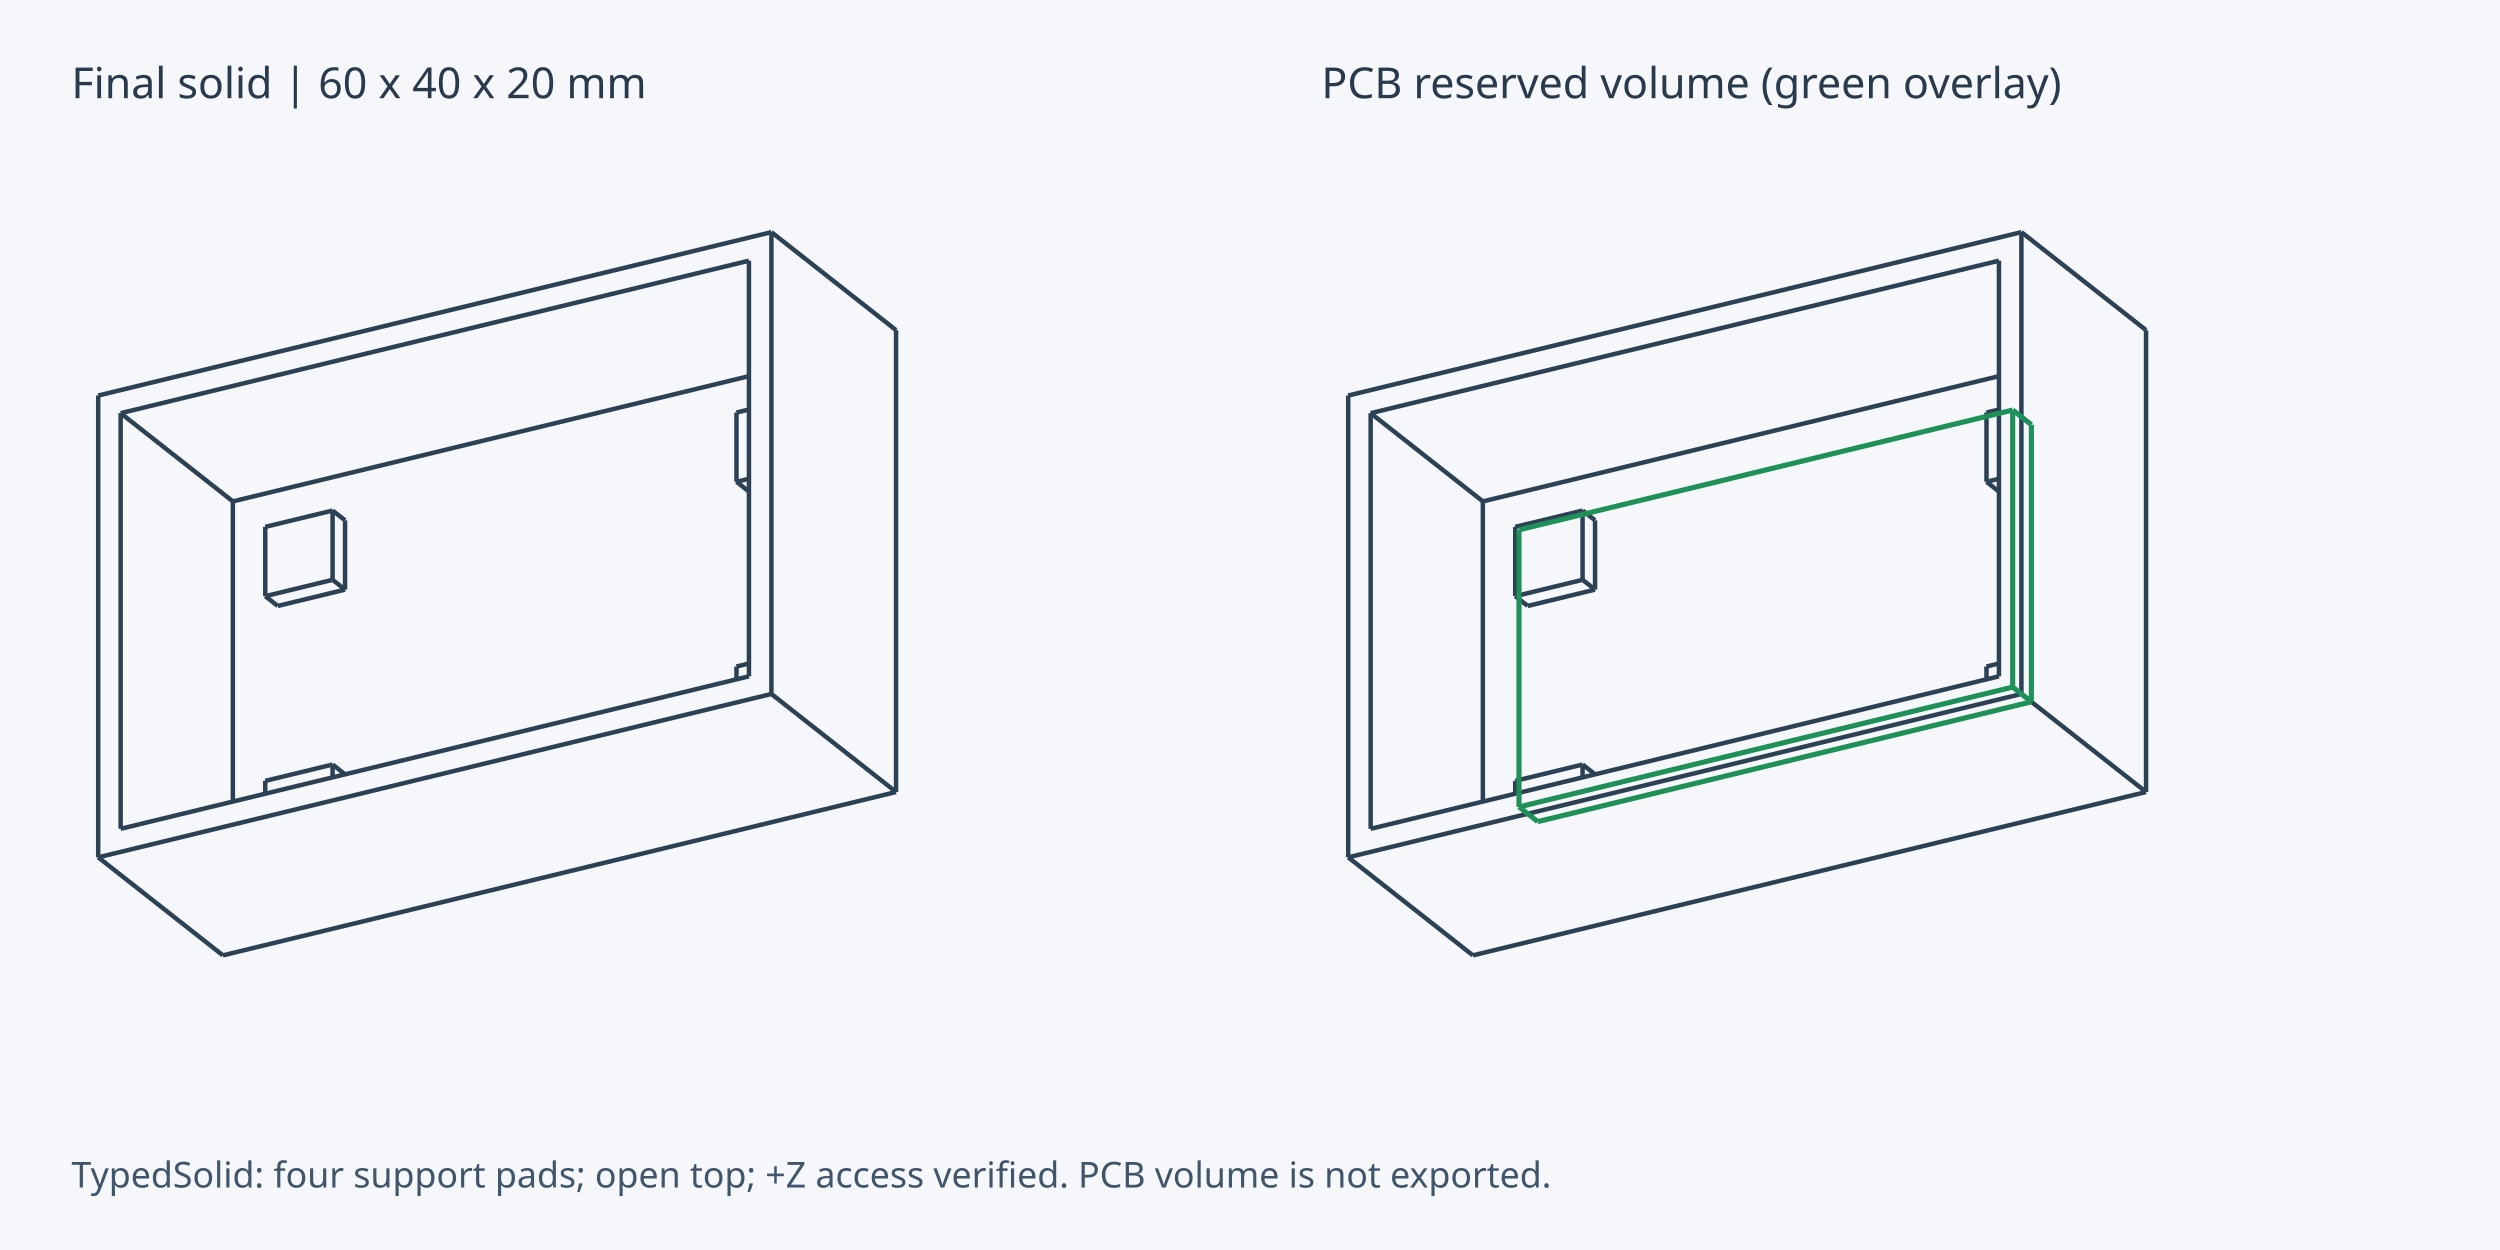
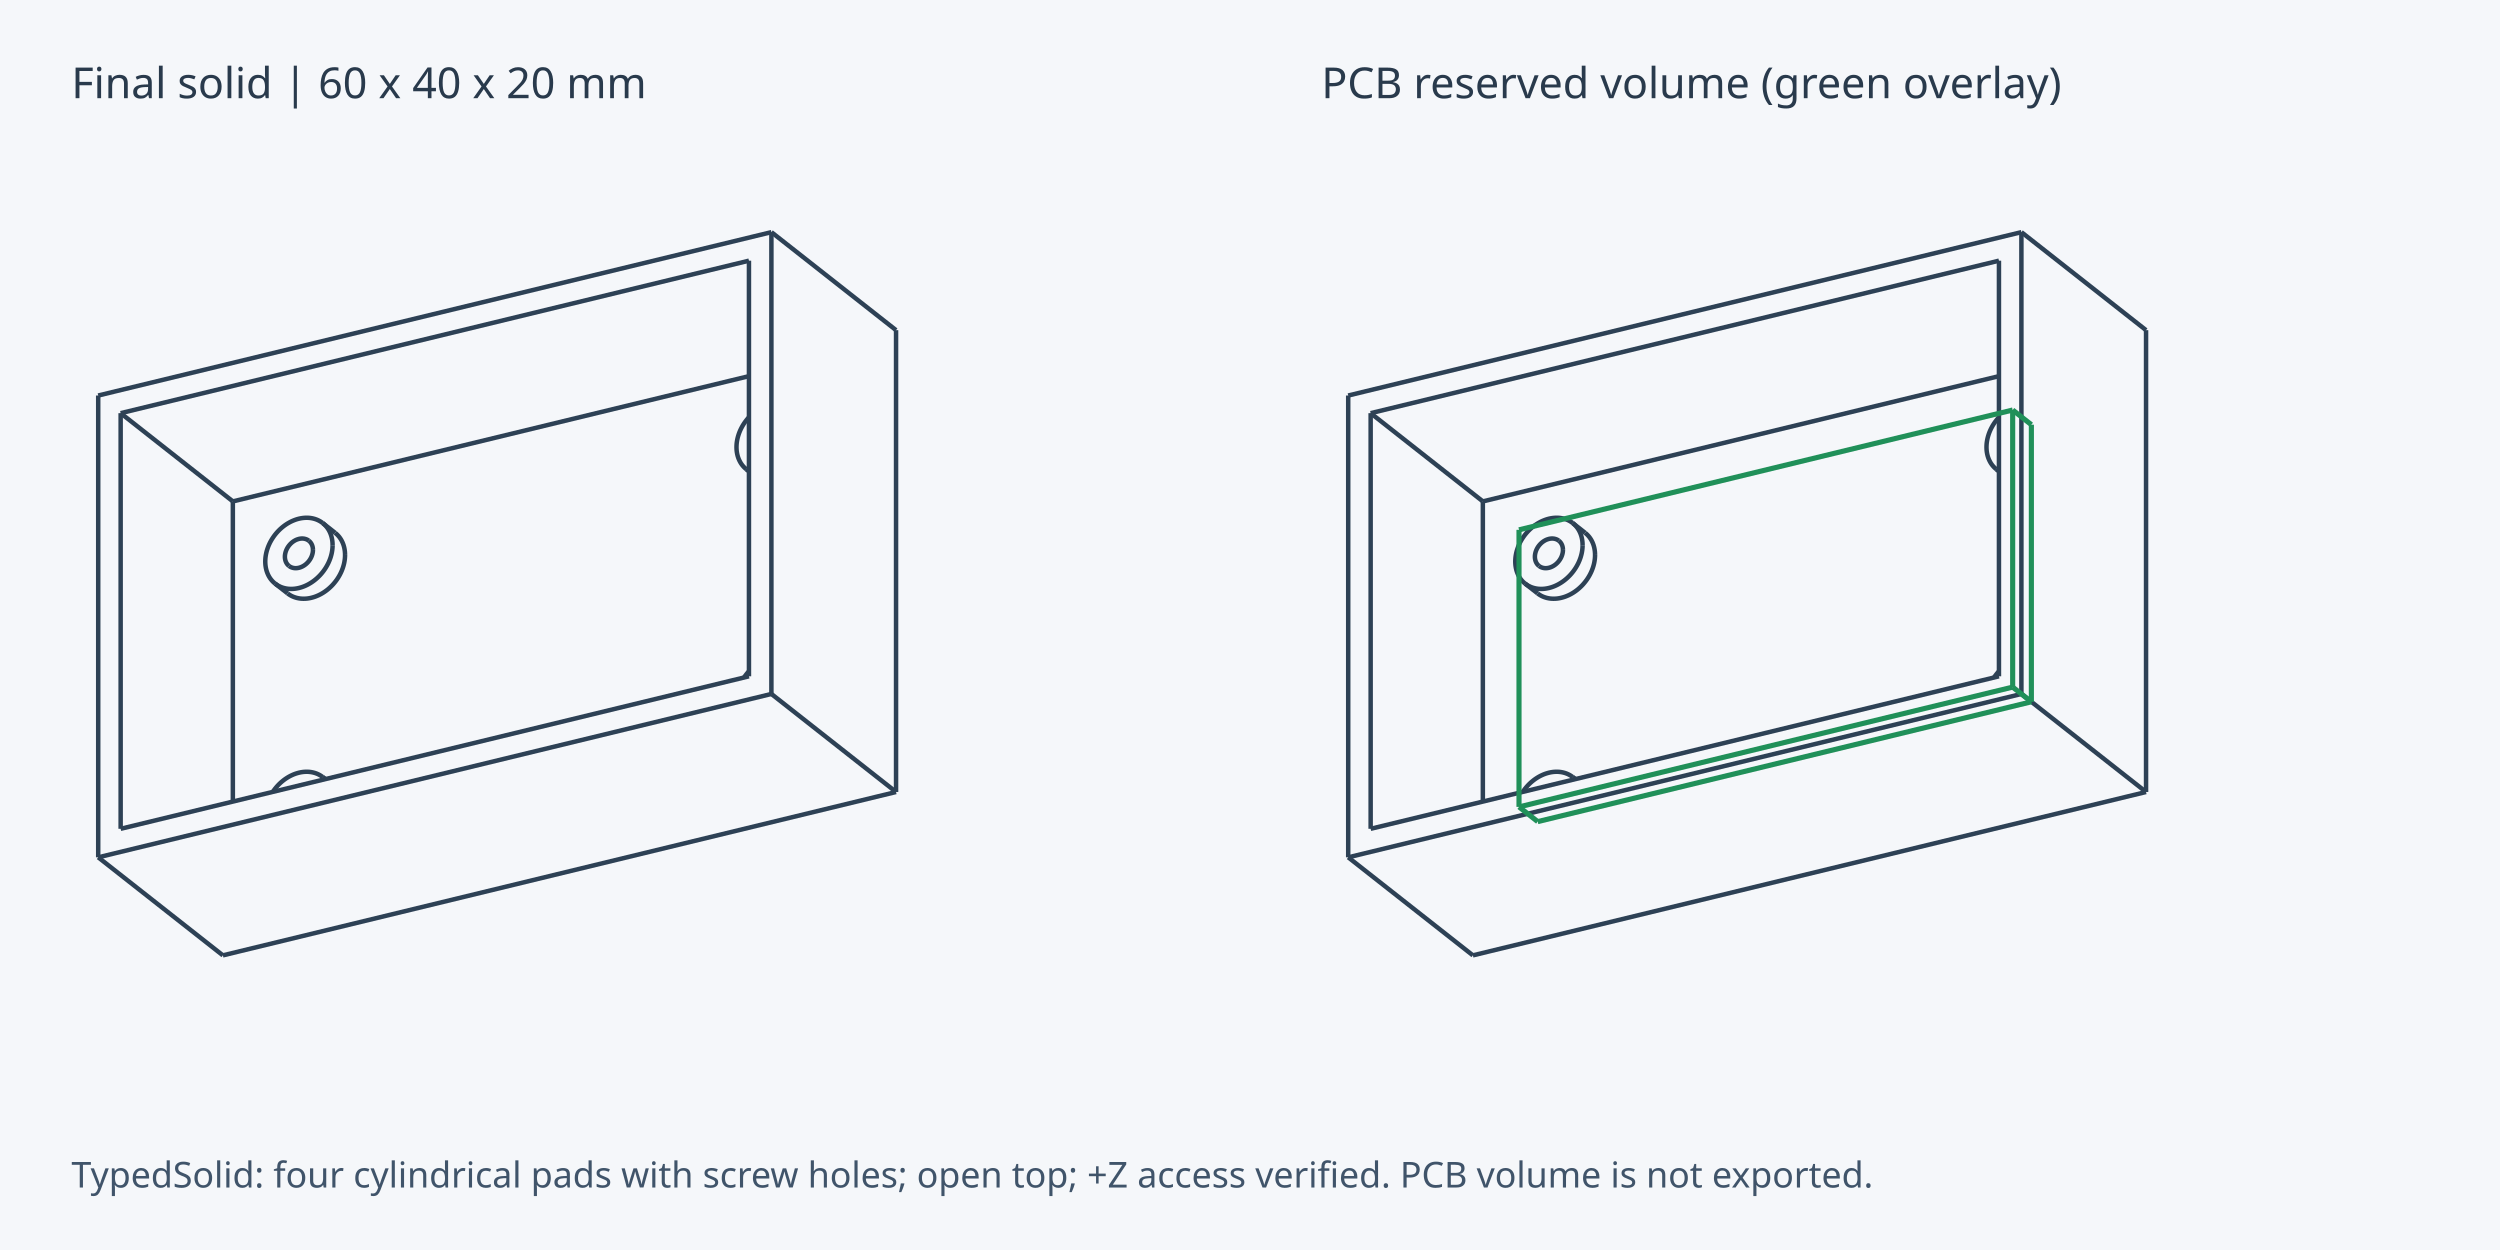
<svg xmlns="http://www.w3.org/2000/svg" width="1400" height="700" viewBox="0 0 1400 700">
  <rect width="1400" height="700" fill="#f5f7fa" />
  <svg width="660.0" height="540.0" x="20" y="95">
    <g transform="scale(7.187461, -7.187461)   translate(14.58245,-61.21772)" stroke-width="0.35" fill="none">
      <g stroke="rgb(160,160,160)" fill="none" stroke-dasharray="0.35,0.35">

       </g>
      <g stroke="rgb(45,65,85)" fill="none">
        <path d="M0.0,0.0 L-9.713,7.638 " />
        <path d="M-9.713,7.638 L-9.713,43.619 " />
        <path d="M42.737,20.367 L-9.713,7.638 " />
        <path d="M42.737,20.367 L42.737,56.348 " />
        <path d="M42.737,56.348 L-9.713,43.619 " />
        <path d="M-7.965,9.861 L-7.965,42.244 " />
        <path d="M-7.965,42.244 L40.988,54.125 " />
        <path d="M40.988,21.742 L40.988,54.125 " />
        <path d="M-7.965,9.861 L40.988,21.742 " />
        <path d="M40.988,45.129 L0.777,35.37 " />
        <path d="M0.777,11.982 L0.777,35.37 " />
-         <path d="M9.519,28.497 L4.274,27.224 " />
-         <path d="M9.519,28.497 L9.519,33.894 " />
-         <path d="M40.988,36.134 L40.017,36.898 " />
-         <path d="M40.017,36.898 L40.017,42.295 " />
-         <path d="M40.017,42.295 L40.988,42.531 " />
-         <path d="M40.017,36.898 L40.988,37.134 " />
-         <path d="M9.519,33.894 L8.547,34.657 " />
-         <path d="M3.302,33.385 L8.547,34.657 " />
-         <path d="M3.302,27.987 L3.302,33.385 " />
-         <path d="M8.547,29.26 L8.547,34.657 " />
-         <path d="M3.302,27.987 L8.547,29.26 " />
-         <path d="M4.274,27.224 L3.302,27.987 " />
-         <path d="M9.519,28.497 L8.547,29.26 " />
-         <path d="M40.017,22.505 L40.988,22.741 " />
-         <path d="M40.017,21.506 L40.017,22.505 " />
-         <path d="M9.519,14.104 L8.547,14.868 " />
-         <path d="M3.302,13.595 L8.547,14.868 " />
-         <path d="M3.302,12.595 L3.302,13.595 " />
-         <path d="M8.547,13.868 L8.547,14.868 " />
+         <path d="M9.519,31.195 L9.515,31.327 L9.506,31.457 L9.49,31.584 L9.468,31.709 L9.44,31.832 L9.406,31.951 L9.365,32.067 L9.319,32.179 L9.267,32.288 L9.209,32.392 L9.145,32.492 L9.077,32.587 L9.003,32.677 L8.923,32.763 L8.839,32.843 L8.75,32.917 " />
+         <path d="M5.042,28.2 L5.111,28.148 L5.183,28.1 L5.257,28.054 L5.334,28.012 L5.413,27.973 L5.493,27.938 L5.576,27.907 L5.66,27.879 L5.746,27.854 L5.833,27.834 L5.922,27.817 L6.013,27.803 L6.104,27.794 L6.197,27.788 L6.29,27.786 L6.385,27.788 L6.48,27.793 L6.575,27.802 L6.671,27.815 L6.767,27.832 L6.864,27.852 L6.96,27.877 L7.057,27.904 L7.153,27.935 L7.249,27.97 L7.344,28.009 L7.439,28.05 L7.533,28.096 L7.627,28.144 L7.719,28.196 L7.81,28.251 L7.9,28.309 L7.988,28.37 L8.075,28.434 L8.161,28.501 L8.244,28.571 L8.326,28.644 L8.406,28.719 L8.484,28.796 L8.56,28.876 L8.633,28.959 L8.704,29.043 L8.773,29.13 L8.839,29.218 L8.903,29.308 L8.964,29.4 L9.022,29.494 L9.077,29.589 L9.129,29.685 L9.178,29.782 L9.224,29.881 L9.267,29.98 L9.306,30.08 L9.343,30.181 L9.376,30.283 L9.406,30.384 L9.432,30.486 L9.455,30.588 L9.474,30.69 L9.49,30.792 L9.503,30.894 L9.511,30.995 L9.517,31.095 L9.519,31.195 " />
+         <path d="M40.988,41.929 L40.884,41.812 L40.784,41.69 L40.69,41.565 L40.601,41.436 L40.517,41.303 L40.44,41.168 L40.368,41.03 L40.302,40.89 L40.243,40.748 L40.191,40.605 L40.145,40.461 L40.106,40.316 L40.074,40.171 L40.049,40.026 L40.031,39.881 L40.021,39.738 L40.017,39.596 L40.021,39.456 L40.031,39.317 L40.049,39.182 L40.074,39.049 L40.106,38.919 L40.145,38.793 L40.191,38.671 L40.244,38.554 L40.303,38.441 L40.335,38.386 L40.368,38.332 L40.404,38.28 L40.44,38.229 L40.478,38.18 L40.518,38.132 L40.559,38.085 L40.601,38.04 L40.645,37.996 L40.691,37.954 L40.737,37.914 L40.785,37.875 " />
+         <path d="M40.785,37.875 L40.834,37.837 L40.884,37.802 L40.936,37.768 L40.988,37.736 " />
+         <path d="M8.547,31.959 L8.544,32.091 L8.535,32.22 L8.519,32.348 L8.497,32.473 L8.469,32.596 L8.434,32.715 L8.394,32.831 L8.348,32.943 L8.296,33.052 L8.238,33.156 L8.174,33.256 L8.105,33.351 L8.031,33.441 L7.952,33.526 L7.868,33.606 L7.779,33.681 " />
+         <path d="M7.779,33.681 L7.686,33.749 L7.589,33.812 L7.487,33.869 L7.382,33.92 L7.273,33.964 L7.161,34.002 L7.046,34.034 L6.928,34.059 L6.808,34.078 L6.686,34.09 L6.562,34.095 L6.436,34.093 L6.31,34.085 L6.182,34.07 L6.054,34.049 L5.925,34.021 L5.796,33.987 L5.668,33.946 L5.54,33.898 L5.413,33.845 L5.288,33.786 L5.164,33.72 L5.041,33.649 L4.921,33.572 L4.804,33.49 L4.689,33.402 L4.577,33.31 L4.468,33.213 L4.363,33.111 L4.261,33.005 L4.164,32.895 L4.07,32.781 L3.982,32.663 L3.898,32.542 L3.818,32.419 L3.744,32.292 L3.675,32.164 L3.612,32.033 L3.554,31.901 L3.502,31.767 L3.456,31.632 L3.415,31.497 L3.381,31.361 L3.353,31.225 L3.331,31.089 L3.315,30.954 L3.306,30.819 L3.302,30.686 L3.306,30.554 L3.315,30.425 L3.331,30.297 L3.353,30.172 L3.381,30.049 L3.415,29.93 L3.456,29.814 L3.502,29.702 L3.554,29.593 L3.612,29.489 L3.675,29.389 L3.744,29.294 L3.818,29.204 L3.898,29.118 L3.982,29.039 L4.07,28.964 " />
+         <path d="M4.07,28.964 L4.14,28.912 L4.212,28.863 L4.286,28.818 L4.363,28.776 L4.441,28.737 L4.522,28.702 L4.604,28.67 L4.689,28.642 L4.775,28.618 L4.862,28.597 L4.951,28.58 L5.041,28.567 L5.133,28.558 L5.225,28.552 L5.319,28.55 L5.413,28.552 L5.508,28.557 L5.604,28.566 L5.7,28.579 L5.796,28.596 L5.893,28.616 L5.989,28.64 L6.086,28.668 L6.182,28.699 L6.278,28.734 L6.373,28.772 L6.468,28.814 L6.562,28.859 L6.655,28.908 L6.747,28.96 L6.839,29.015 L6.928,29.073 L7.017,29.134 L7.104,29.198 L7.189,29.265 L7.273,29.335 L7.355,29.407 L7.435,29.483 L7.513,29.56 L7.589,29.64 L7.662,29.722 L7.733,29.807 L7.802,29.893 L7.868,29.982 L7.931,30.072 L7.992,30.164 L8.05,30.257 L8.105,30.352 L8.157,30.449 L8.207,30.546 L8.253,30.645 L8.296,30.744 L8.335,30.844 L8.372,30.945 L8.405,31.046 L8.434,31.148 L8.461,31.25 L8.484,31.352 L8.503,31.454 L8.519,31.556 L8.531,31.658 L8.54,31.759 L8.546,31.859 L8.547,31.959 " />
+         <path d="M7.018,31.588 L7.016,31.642 L7.012,31.697 L7.006,31.75 L6.997,31.802 L6.985,31.853 L6.97,31.903 L6.954,31.951 L6.934,31.998 L6.913,32.043 L6.889,32.086 L6.862,32.128 L6.833,32.168 L6.803,32.205 L6.77,32.241 L6.734,32.274 L6.697,32.305 " />
+         <path d="M6.697,32.305 L6.659,32.334 L6.618,32.36 L6.576,32.384 L6.532,32.405 L6.487,32.423 L6.44,32.439 L6.392,32.452 L6.343,32.463 L6.293,32.47 L6.242,32.475 L6.19,32.478 L6.138,32.477 L6.085,32.474 L6.032,32.467 L5.978,32.459 L5.925,32.447 L5.871,32.432 L5.818,32.415 L5.765,32.396 L5.712,32.374 L5.659,32.349 L5.608,32.321 L5.557,32.292 L5.507,32.26 L5.458,32.226 L5.41,32.189 L5.363,32.151 L5.318,32.11 L5.274,32.068 L5.232,32.023 L5.191,31.977 L5.152,31.93 L5.115,31.881 L5.08,31.831 L5.047,31.779 L5.016,31.727 L4.988,31.673 L4.961,31.619 L4.937,31.563 L4.915,31.508 L4.896,31.452 L4.879,31.395 L4.865,31.338 L4.853,31.282 L4.844,31.225 L4.837,31.169 L4.833,31.113 L4.832,31.057 L4.833,31.002 L4.837,30.948 L4.844,30.895 L4.853,30.843 L4.865,30.792 L4.879,30.742 L4.896,30.694 L4.915,30.647 L4.937,30.602 L4.961,30.559 L4.988,30.517 L5.016,30.477 L5.047,30.44 L5.08,30.404 L5.115,30.371 L5.152,30.34 " />
+         <path d="M5.152,30.34 L5.211,30.298 L5.274,30.261 L5.34,30.231 L5.41,30.206 L5.482,30.187 L5.557,30.174 L5.633,30.168 L5.712,30.168 L5.791,30.174 L5.871,30.186 L5.952,30.205 L6.032,30.229 L6.112,30.26 L6.19,30.296 L6.268,30.338 L6.343,30.385 L6.416,30.437 L6.487,30.494 L6.554,30.556 L6.618,30.621 L6.678,30.691 L6.734,30.764 L6.786,30.84 L6.833,30.918 L6.876,30.999 L6.913,31.081 L6.944,31.165 L6.97,31.25 L6.991,31.335 L7.006,31.42 L7.015,31.504 L7.018,31.588 " />
+         <path d="M40.988,22.139 L40.884,22.022 L40.785,21.901 L40.691,21.776 L40.602,21.648 " />
+         <path d="M7.962,13.726 L7.918,13.77 L7.873,13.812 L7.827,13.852 L7.779,13.891 " />
+         <path d="M7.779,13.891 L7.73,13.928 L7.68,13.964 L7.628,13.998 L7.575,14.03 L7.521,14.061 L7.466,14.09 L7.41,14.117 L7.353,14.143 L7.295,14.166 L7.236,14.188 L7.176,14.208 L7.116,14.226 L6.992,14.257 L6.865,14.28 L6.736,14.296 L6.604,14.304 L6.47,14.305 L6.335,14.298 L6.199,14.283 L6.063,14.261 L5.925,14.231 L5.788,14.194 L5.651,14.15 L5.515,14.099 L5.38,14.04 L5.247,13.975 L5.115,13.903 L4.986,13.824 L4.859,13.74 L4.735,13.649 L4.614,13.552 L4.497,13.45 L4.384,13.343 L4.275,13.23 L4.171,13.113 L4.071,12.992 L3.977,12.866 L3.887,12.737 " />
        <path d="M0.777,35.37 L-7.965,42.244 " />
        <path d="M52.449,12.729 L42.737,20.367 " />
        <path d="M52.449,48.711 L52.449,12.729 " />
        <path d="M42.737,56.348 L52.449,48.711 " />
        <path d="M0.0,0.0 L52.449,12.729 " />
+         <path d="M40.988,37.715 L40.785,37.875 " />
+         <path d="M8.75,32.917 L7.779,33.681 " />
+         <path d="M5.042,28.2 L4.07,28.964 " />
+         <path d="M7.982,13.731 L7.779,13.891 " />
      </g>
    </g>
  </svg>
  <text x="40" y="55" fill="#293a4c" font-family="sans-serif" font-size="24">Final solid | 60 x 40 x 20 mm</text>
  <svg width="660.0" height="540.0" x="720" y="95">
    <g transform="scale(7.187461, -7.187461)   translate(14.58245,-61.21772)" stroke-width="0.35" fill="none">
      <g stroke="rgb(160,160,160)" fill="none" stroke-dasharray="0.35,0.35">

       </g>
      <g stroke="rgb(45,65,85)" fill="none">
        <path d="M0.0,0.0 L-9.713,7.638 " />
        <path d="M-9.713,7.638 L-9.713,43.619 " />
        <path d="M42.737,20.367 L-9.713,7.638 " />
        <path d="M42.737,20.367 L42.737,56.348 " />
        <path d="M42.737,56.348 L-9.713,43.619 " />
        <path d="M-7.965,9.861 L-7.965,42.244 " />
        <path d="M-7.965,42.244 L40.988,54.125 " />
        <path d="M40.988,21.742 L40.988,54.125 " />
        <path d="M-7.965,9.861 L40.988,21.742 " />
        <path d="M40.988,45.129 L0.777,35.37 " />
        <path d="M0.777,11.982 L0.777,35.37 " />
-         <path d="M9.519,28.497 L4.274,27.224 " />
-         <path d="M9.519,28.497 L9.519,33.894 " />
-         <path d="M40.988,36.134 L40.017,36.898 " />
-         <path d="M40.017,36.898 L40.017,42.295 " />
-         <path d="M40.017,42.295 L40.988,42.531 " />
-         <path d="M40.017,36.898 L40.988,37.134 " />
-         <path d="M9.519,33.894 L8.547,34.657 " />
-         <path d="M3.302,33.385 L8.547,34.657 " />
-         <path d="M3.302,27.987 L3.302,33.385 " />
-         <path d="M8.547,29.26 L8.547,34.657 " />
-         <path d="M3.302,27.987 L8.547,29.26 " />
-         <path d="M4.274,27.224 L3.302,27.987 " />
-         <path d="M9.519,28.497 L8.547,29.26 " />
-         <path d="M40.017,22.505 L40.988,22.741 " />
-         <path d="M40.017,21.506 L40.017,22.505 " />
-         <path d="M9.519,14.104 L8.547,14.868 " />
-         <path d="M3.302,13.595 L8.547,14.868 " />
-         <path d="M3.302,12.595 L3.302,13.595 " />
-         <path d="M8.547,13.868 L8.547,14.868 " />
+         <path d="M9.519,31.195 L9.515,31.327 L9.506,31.457 L9.49,31.584 L9.468,31.709 L9.44,31.832 L9.406,31.951 L9.365,32.067 L9.319,32.179 L9.267,32.288 L9.209,32.392 L9.145,32.492 L9.077,32.587 L9.003,32.677 L8.923,32.763 L8.839,32.843 L8.75,32.917 " />
+         <path d="M5.042,28.2 L5.111,28.148 L5.183,28.1 L5.257,28.054 L5.334,28.012 L5.413,27.973 L5.493,27.938 L5.576,27.907 L5.66,27.879 L5.746,27.854 L5.833,27.834 L5.922,27.817 L6.013,27.803 L6.104,27.794 L6.197,27.788 L6.29,27.786 L6.385,27.788 L6.48,27.793 L6.575,27.802 L6.671,27.815 L6.767,27.832 L6.864,27.852 L6.96,27.877 L7.057,27.904 L7.153,27.935 L7.249,27.97 L7.344,28.009 L7.439,28.05 L7.533,28.096 L7.627,28.144 L7.719,28.196 L7.81,28.251 L7.9,28.309 L7.988,28.37 L8.075,28.434 L8.161,28.501 L8.244,28.571 L8.326,28.644 L8.406,28.719 L8.484,28.796 L8.56,28.876 L8.633,28.959 L8.704,29.043 L8.773,29.13 L8.839,29.218 L8.903,29.308 L8.964,29.4 L9.022,29.494 L9.077,29.589 L9.129,29.685 L9.178,29.782 L9.224,29.881 L9.267,29.98 L9.306,30.08 L9.343,30.181 L9.376,30.283 L9.406,30.384 L9.432,30.486 L9.455,30.588 L9.474,30.69 L9.49,30.792 L9.503,30.894 L9.511,30.995 L9.517,31.095 L9.519,31.195 " />
+         <path d="M40.988,41.929 L40.884,41.812 L40.784,41.69 L40.69,41.565 L40.601,41.436 L40.517,41.303 L40.44,41.168 L40.368,41.03 L40.302,40.89 L40.243,40.748 L40.191,40.605 L40.145,40.461 L40.106,40.316 L40.074,40.171 L40.049,40.026 L40.031,39.881 L40.021,39.738 L40.017,39.596 L40.021,39.456 L40.031,39.317 L40.049,39.182 L40.074,39.049 L40.106,38.919 L40.145,38.793 L40.191,38.671 L40.244,38.554 L40.303,38.441 L40.335,38.386 L40.368,38.332 L40.404,38.28 L40.44,38.229 L40.478,38.18 L40.518,38.132 L40.559,38.085 L40.601,38.04 L40.645,37.996 L40.691,37.954 L40.737,37.914 L40.785,37.875 " />
+         <path d="M40.785,37.875 L40.834,37.837 L40.884,37.802 L40.936,37.768 L40.988,37.736 " />
+         <path d="M8.547,31.959 L8.544,32.091 L8.535,32.22 L8.519,32.348 L8.497,32.473 L8.469,32.596 L8.434,32.715 L8.394,32.831 L8.348,32.943 L8.296,33.052 L8.238,33.156 L8.174,33.256 L8.105,33.351 L8.031,33.441 L7.952,33.526 L7.868,33.606 L7.779,33.681 " />
+         <path d="M7.779,33.681 L7.686,33.749 L7.589,33.812 L7.487,33.869 L7.382,33.92 L7.273,33.964 L7.161,34.002 L7.046,34.034 L6.928,34.059 L6.808,34.078 L6.686,34.09 L6.562,34.095 L6.436,34.093 L6.31,34.085 L6.182,34.07 L6.054,34.049 L5.925,34.021 L5.796,33.987 L5.668,33.946 L5.54,33.898 L5.413,33.845 L5.288,33.786 L5.164,33.72 L5.041,33.649 L4.921,33.572 L4.804,33.49 L4.689,33.402 L4.577,33.31 L4.468,33.213 L4.363,33.111 L4.261,33.005 L4.164,32.895 L4.07,32.781 L3.982,32.663 L3.898,32.542 L3.818,32.419 L3.744,32.292 L3.675,32.164 L3.612,32.033 L3.554,31.901 L3.502,31.767 L3.456,31.632 L3.415,31.497 L3.381,31.361 L3.353,31.225 L3.331,31.089 L3.315,30.954 L3.306,30.819 L3.302,30.686 L3.306,30.554 L3.315,30.425 L3.331,30.297 L3.353,30.172 L3.381,30.049 L3.415,29.93 L3.456,29.814 L3.502,29.702 L3.554,29.593 L3.612,29.489 L3.675,29.389 L3.744,29.294 L3.818,29.204 L3.898,29.118 L3.982,29.039 L4.07,28.964 " />
+         <path d="M4.07,28.964 L4.14,28.912 L4.212,28.863 L4.286,28.818 L4.363,28.776 L4.441,28.737 L4.522,28.702 L4.604,28.67 L4.689,28.642 L4.775,28.618 L4.862,28.597 L4.951,28.58 L5.041,28.567 L5.133,28.558 L5.225,28.552 L5.319,28.55 L5.413,28.552 L5.508,28.557 L5.604,28.566 L5.7,28.579 L5.796,28.596 L5.893,28.616 L5.989,28.64 L6.086,28.668 L6.182,28.699 L6.278,28.734 L6.373,28.772 L6.468,28.814 L6.562,28.859 L6.655,28.908 L6.747,28.96 L6.839,29.015 L6.928,29.073 L7.017,29.134 L7.104,29.198 L7.189,29.265 L7.273,29.335 L7.355,29.407 L7.435,29.483 L7.513,29.56 L7.589,29.64 L7.662,29.722 L7.733,29.807 L7.802,29.893 L7.868,29.982 L7.931,30.072 L7.992,30.164 L8.05,30.257 L8.105,30.352 L8.157,30.449 L8.207,30.546 L8.253,30.645 L8.296,30.744 L8.335,30.844 L8.372,30.945 L8.405,31.046 L8.434,31.148 L8.461,31.25 L8.484,31.352 L8.503,31.454 L8.519,31.556 L8.531,31.658 L8.54,31.759 L8.546,31.859 L8.547,31.959 " />
+         <path d="M7.018,31.588 L7.016,31.642 L7.012,31.697 L7.006,31.75 L6.997,31.802 L6.985,31.853 L6.97,31.903 L6.954,31.951 L6.934,31.998 L6.913,32.043 L6.889,32.086 L6.862,32.128 L6.833,32.168 L6.803,32.205 L6.77,32.241 L6.734,32.274 L6.697,32.305 " />
+         <path d="M6.697,32.305 L6.659,32.334 L6.618,32.36 L6.576,32.384 L6.532,32.405 L6.487,32.423 L6.44,32.439 L6.392,32.452 L6.343,32.463 L6.293,32.47 L6.242,32.475 L6.19,32.478 L6.138,32.477 L6.085,32.474 L6.032,32.467 L5.978,32.459 L5.925,32.447 L5.871,32.432 L5.818,32.415 L5.765,32.396 L5.712,32.374 L5.659,32.349 L5.608,32.321 L5.557,32.292 L5.507,32.26 L5.458,32.226 L5.41,32.189 L5.363,32.151 L5.318,32.11 L5.274,32.068 L5.232,32.023 L5.191,31.977 L5.152,31.93 L5.115,31.881 L5.08,31.831 L5.047,31.779 L5.016,31.727 L4.988,31.673 L4.961,31.619 L4.937,31.563 L4.915,31.508 L4.896,31.452 L4.879,31.395 L4.865,31.338 L4.853,31.282 L4.844,31.225 L4.837,31.169 L4.833,31.113 L4.832,31.057 L4.833,31.002 L4.837,30.948 L4.844,30.895 L4.853,30.843 L4.865,30.792 L4.879,30.742 L4.896,30.694 L4.915,30.647 L4.937,30.602 L4.961,30.559 L4.988,30.517 L5.016,30.477 L5.047,30.44 L5.08,30.404 L5.115,30.371 L5.152,30.34 " />
+         <path d="M5.152,30.34 L5.211,30.298 L5.274,30.261 L5.34,30.231 L5.41,30.206 L5.482,30.187 L5.557,30.174 L5.633,30.168 L5.712,30.168 L5.791,30.174 L5.871,30.186 L5.952,30.205 L6.032,30.229 L6.112,30.26 L6.19,30.296 L6.268,30.338 L6.343,30.385 L6.416,30.437 L6.487,30.494 L6.554,30.556 L6.618,30.621 L6.678,30.691 L6.734,30.764 L6.786,30.84 L6.833,30.918 L6.876,30.999 L6.913,31.081 L6.944,31.165 L6.97,31.25 L6.991,31.335 L7.006,31.42 L7.015,31.504 L7.018,31.588 " />
+         <path d="M40.988,22.139 L40.884,22.022 L40.785,21.901 L40.691,21.776 L40.602,21.648 " />
+         <path d="M7.962,13.726 L7.918,13.77 L7.873,13.812 L7.827,13.852 L7.779,13.891 " />
+         <path d="M7.779,13.891 L7.73,13.928 L7.68,13.964 L7.628,13.998 L7.575,14.03 L7.521,14.061 L7.466,14.09 L7.41,14.117 L7.353,14.143 L7.295,14.166 L7.236,14.188 L7.176,14.208 L7.116,14.226 L6.992,14.257 L6.865,14.28 L6.736,14.296 L6.604,14.304 L6.47,14.305 L6.335,14.298 L6.199,14.283 L6.063,14.261 L5.925,14.231 L5.788,14.194 L5.651,14.15 L5.515,14.099 L5.38,14.04 L5.247,13.975 L5.115,13.903 L4.986,13.824 L4.859,13.74 L4.735,13.649 L4.614,13.552 L4.497,13.45 L4.384,13.343 L4.275,13.23 L4.171,13.113 L4.071,12.992 L3.977,12.866 L3.887,12.737 " />
        <path d="M0.777,35.37 L-7.965,42.244 " />
        <path d="M52.449,12.729 L42.737,20.367 " />
        <path d="M52.449,48.711 L52.449,12.729 " />
        <path d="M42.737,56.348 L52.449,48.711 " />
        <path d="M0.0,0.0 L52.449,12.729 " />
+         <path d="M40.988,37.715 L40.785,37.875 " />
+         <path d="M8.75,32.917 L7.779,33.681 " />
+         <path d="M5.042,28.2 L4.07,28.964 " />
+         <path d="M7.982,13.731 L7.779,13.891 " />
      </g>
      <g stroke="#209059" fill="none" stroke-width="0.4">
        <path d="M5.051,10.421 L3.594,11.567 " />
        <path d="M3.594,11.567 L3.594,33.155 " />
        <path d="M43.514,19.756 L42.057,20.901 " />
        <path d="M42.057,20.901 L42.057,42.49 " />
        <path d="M43.514,41.345 L42.057,42.49 " />
        <path d="M43.514,19.756 L43.514,41.345 " />
        <path d="M5.051,10.421 L43.514,19.756 " />
        <path d="M3.594,11.567 L42.057,20.901 " />
        <path d="M3.594,33.155 L42.057,42.49 " />
      </g>
    </g>
  </svg>
  <text x="740" y="55" fill="#293a4c" font-family="sans-serif" font-size="24">PCB reserved volume (green overlay)</text>
-   <text x="40" y="665" fill="#40546a" font-family="sans-serif" font-size="20">TypedSolid: four support pads; open top; +Z access verified. PCB volume is not exported.</text>
+   <text x="40" y="665" fill="#40546a" font-family="sans-serif" font-size="20">TypedSolid: four cylindrical pads with screw holes; open top; +Z access verified. PCB volume is not exported.</text>
</svg>
